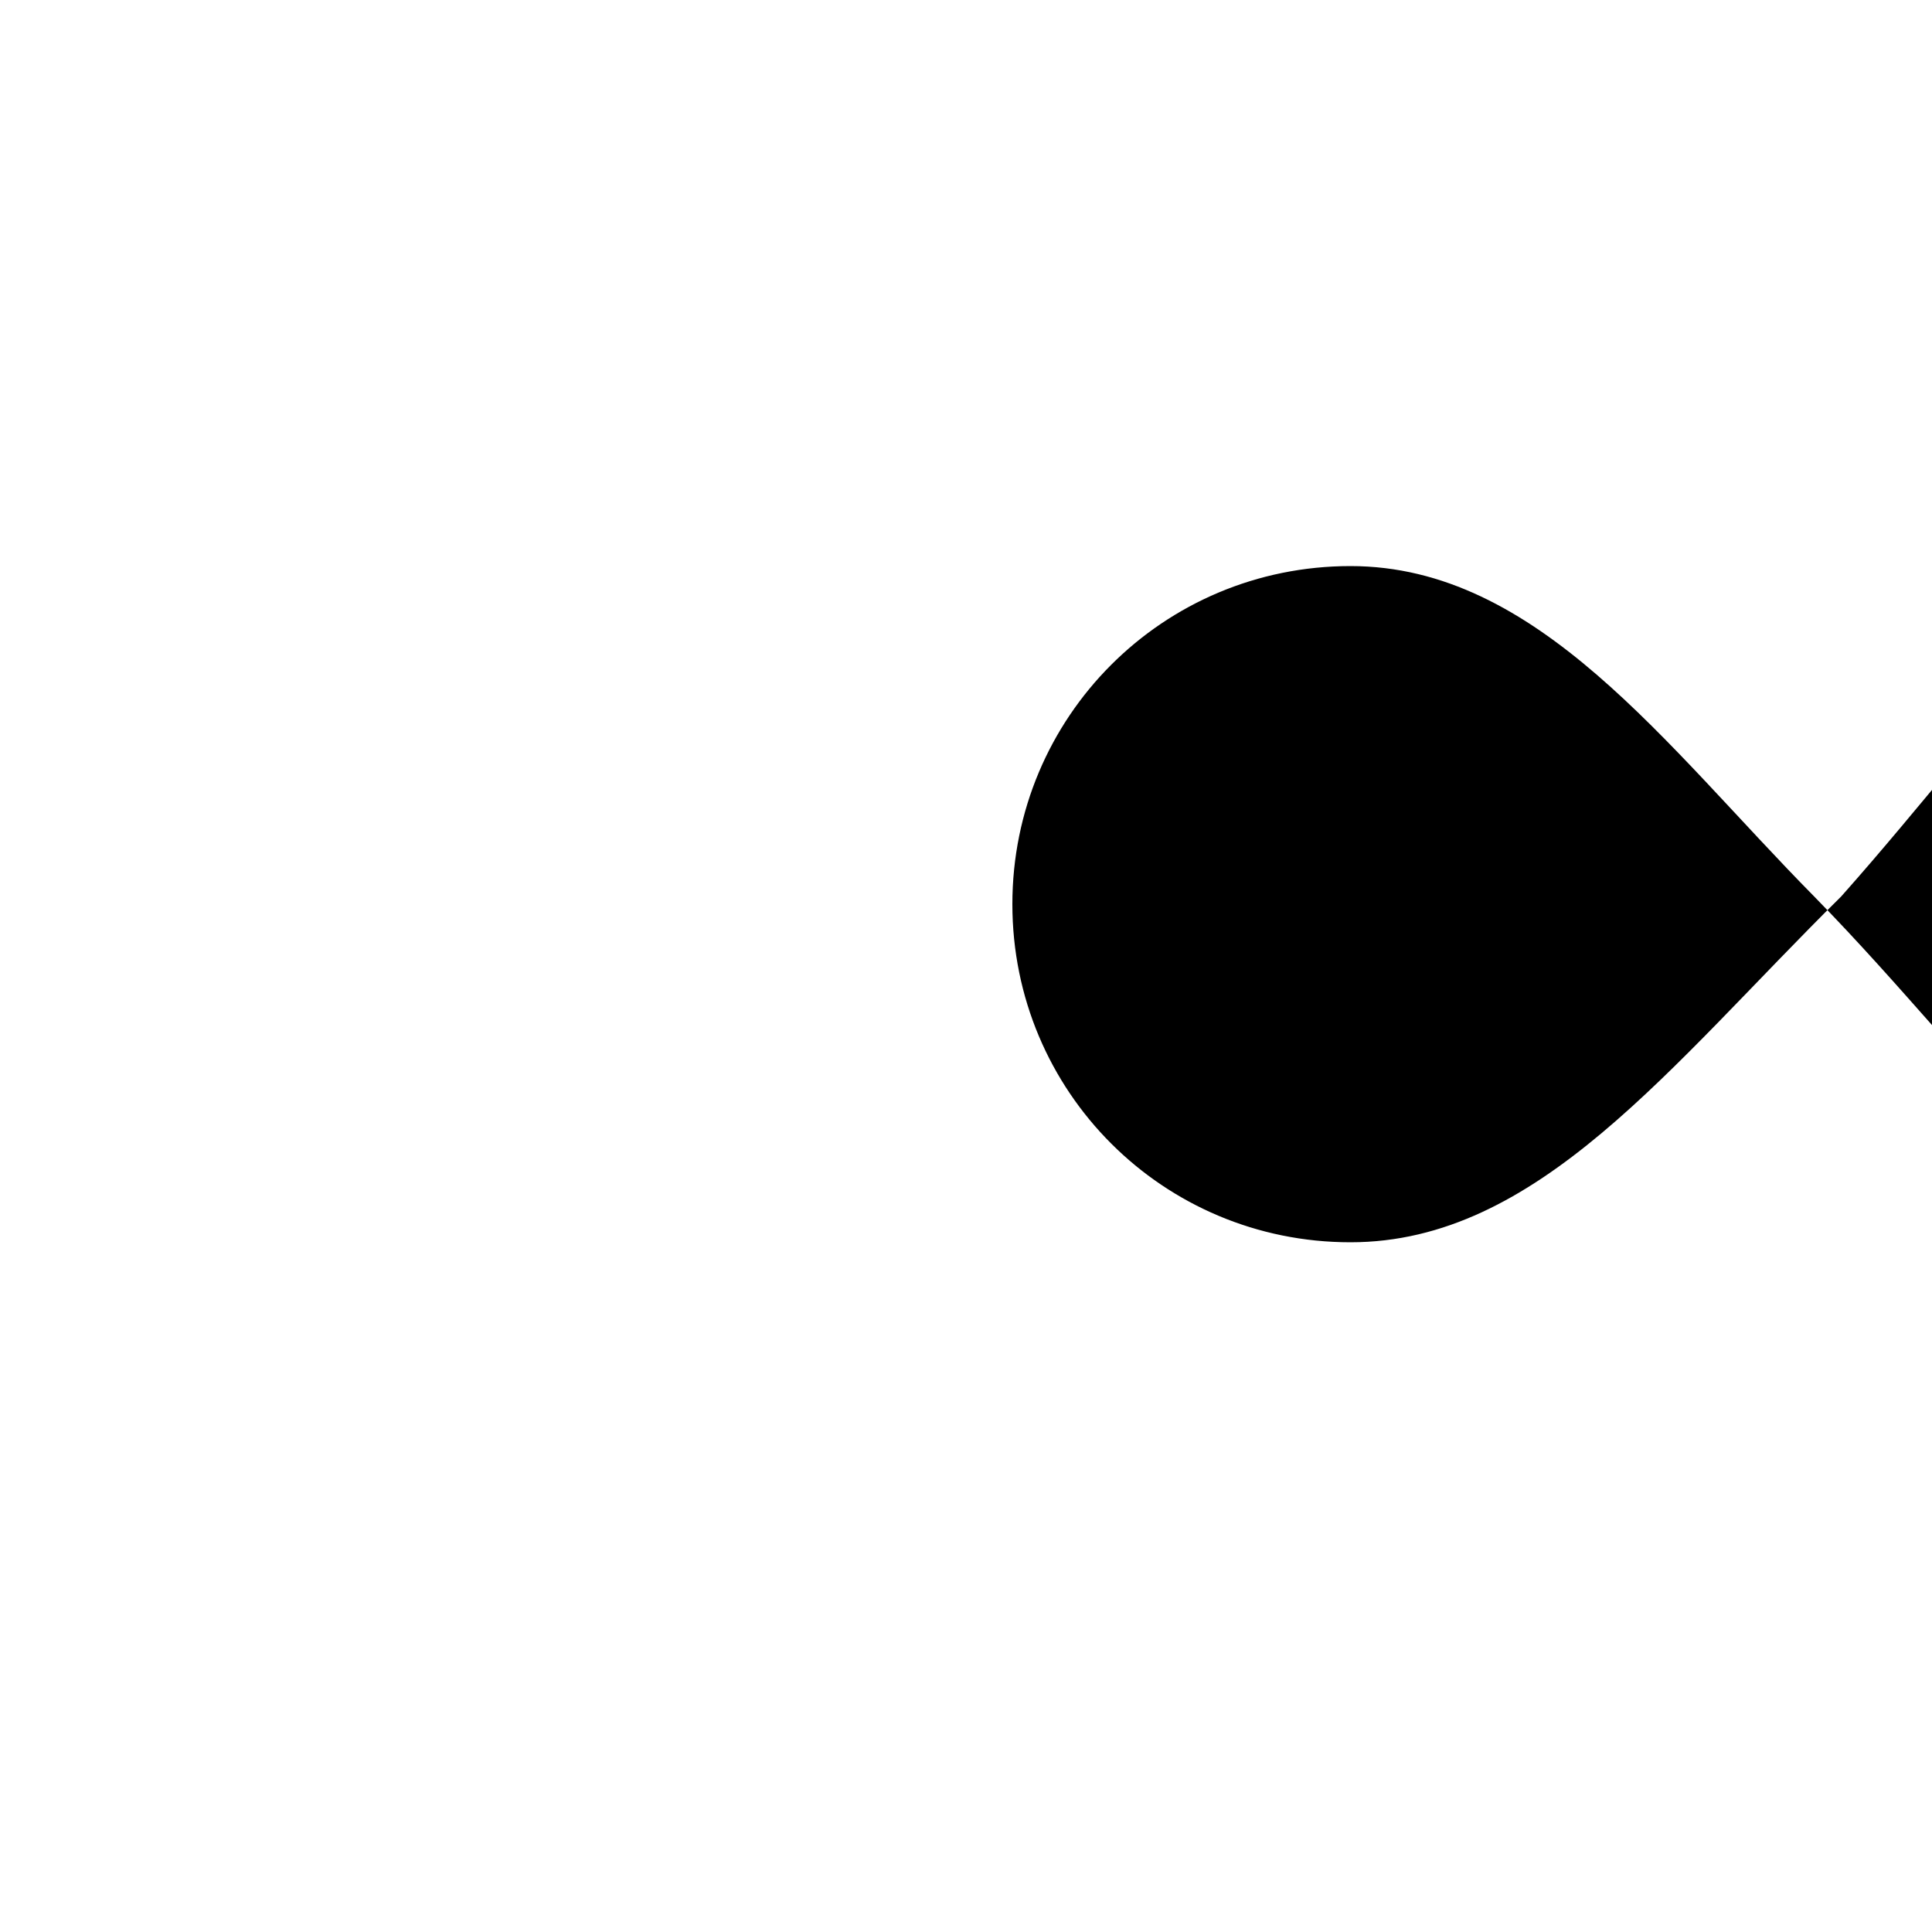
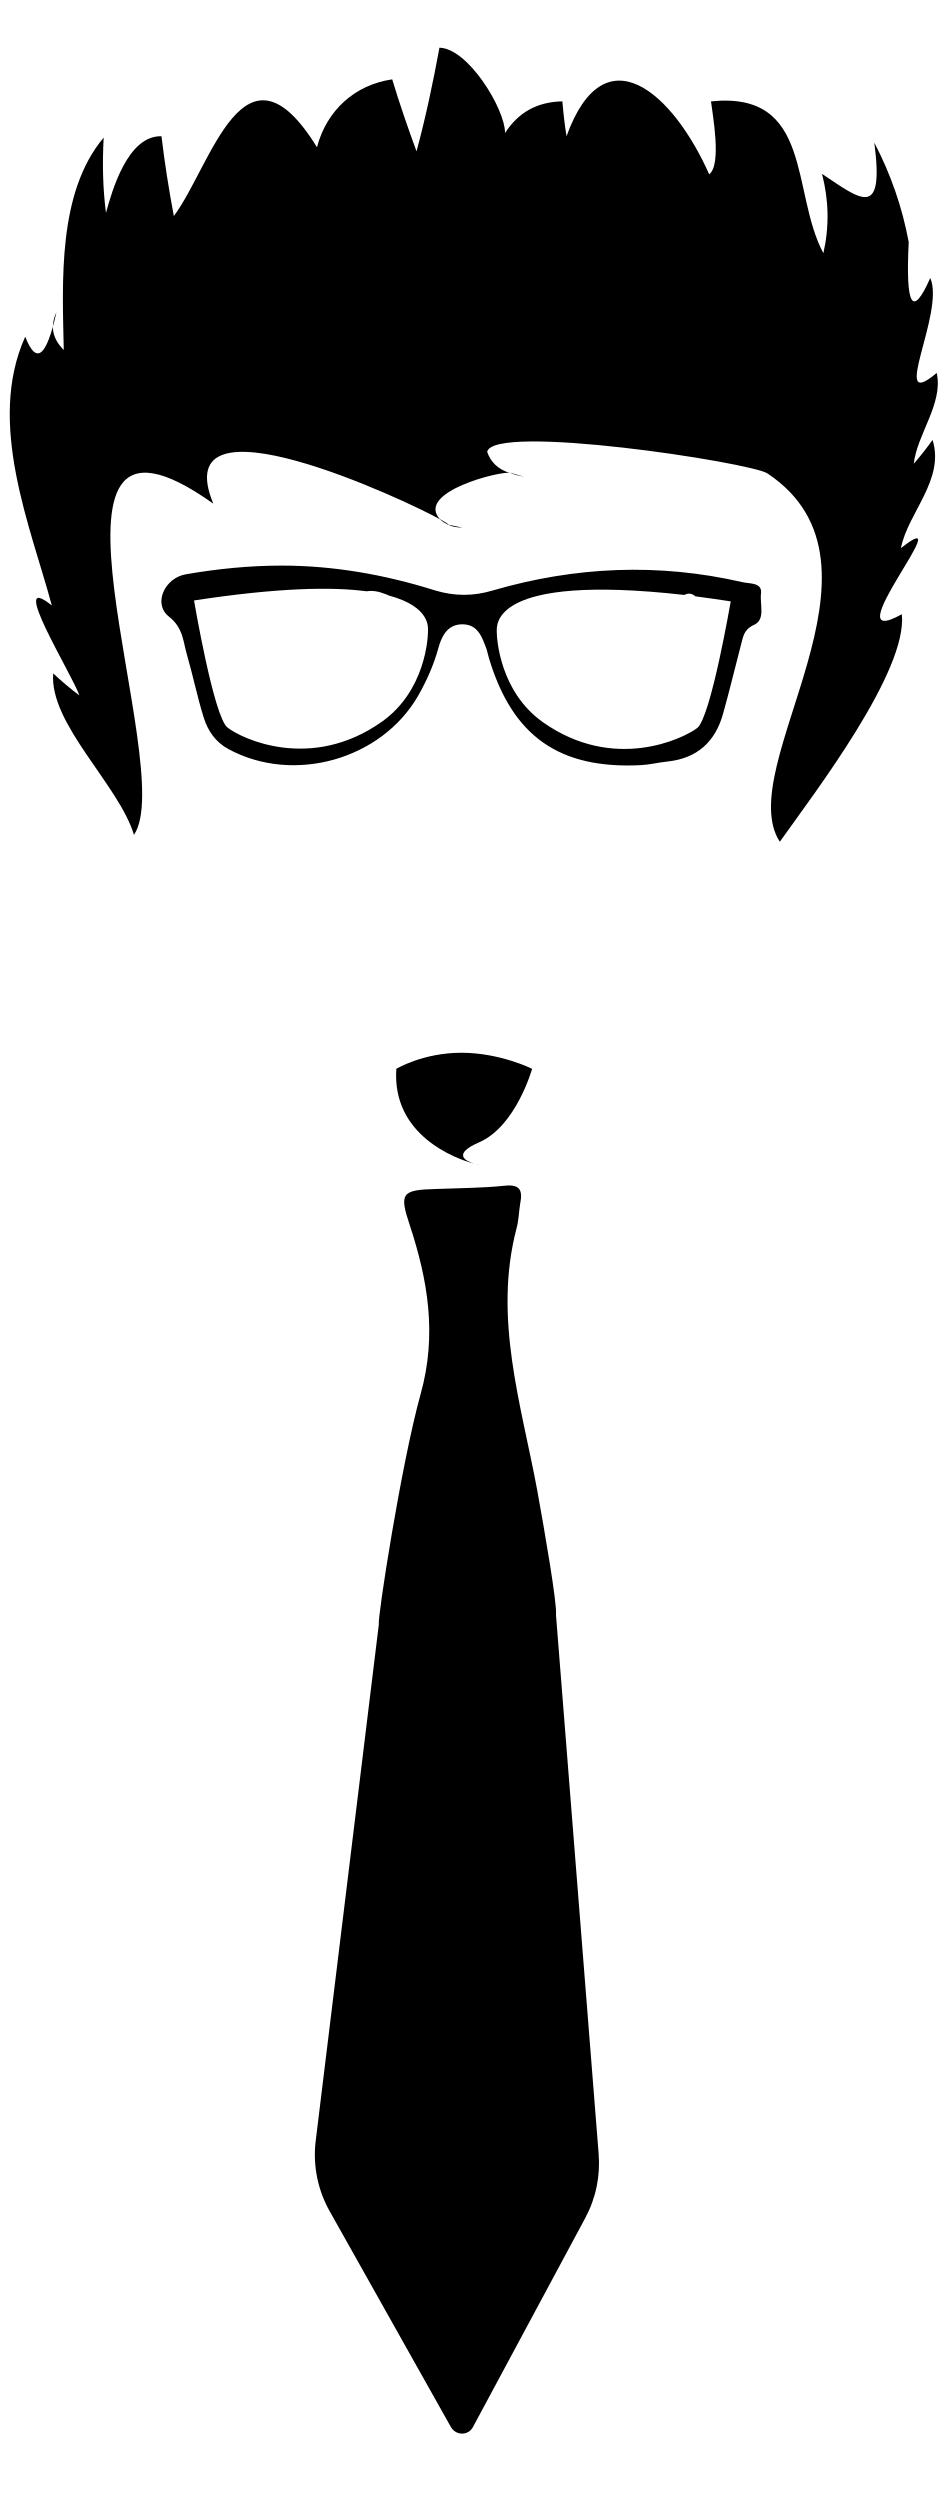
- <svg xmlns="http://www.w3.org/2000/svg" version="1.1" id="Layer_1" x="0px" y="0px" viewBox="0 0 100 100" xml:space="preserve">
+ <svg xmlns="http://www.w3.org/2000/svg" version="1.1" id="Layer_1" x="0px" y="0px" viewBox="0 0 205 545" style="enable-background:new 0 0 205 545;" xml:space="preserve">
  <style type="text/css">
- 	.st0{fill:#000;}
</style>
  <g>
-     <path class="st0" d="M93.9,46.4c9.3,9.5,13.8,17.9,23.5,17.9s17.5-7.8,17.5-17.5s-7.8-17.6-17.5-17.5c-9.7,0.1-13.3,7.2-22.1,17.1 c-8.9,8.8-15.7,17.9-25.4,17.9s-17.5-7.8-17.5-17.5s7.8-17.5,17.5-17.5S86.2,38.6,93.9,46.4z" />
+     <path class="st0" d="M104.5,249c8-3.5,11.5-16,11.5-16s-7-3.5-15.4-3.5S86.4,233,86.4,233c-1,14.5,12.9,19.6,17,20.7   C101.5,253.1,98.5,251.6,104.5,249z" />
+     <path class="st0" d="M103.4,253.7c0.6,0.2,1.1,0.3,1.1,0.3S104.1,253.9,103.4,253.7z" />
+     <path class="st0" d="M97.7,114.4c0.8,0.4,1.8,0.6,3.1,0.6C100.9,115,99.6,114.8,97.7,114.4z" />
+     <path class="st0" d="M111.1,103c0.8,0.4,1.8,0.7,3.1,0.9C114.2,103.9,113,103.6,111.1,103z" />
+     <path class="st0" d="M97.7,114.4c0.4,0.1-0.3-0.4-1.9-1.3C96.3,113.6,96.9,114,97.7,114.4z" />
+     <path class="st0" d="M165.9,129.4c0.3-2.5-2.5-2.1-4.1-2.5c-18.3-4.2-36.4-3.4-54.3,1.8c-4.3,1.3-8.4,1.3-12.7,0   c-10.8-3.4-22-5.4-33.4-5.4c-7,0-14,0.7-20.9,1.9c-4.6,0.8-7.2,6.4-3.7,9.2c3.2,2.5,3.1,5.5,4,8.5c1.3,4.5,2.2,9,3.6,13.5   c0.9,2.9,2.6,5.4,5.4,6.9c14.2,7.7,33.4,2.3,41.4-11.7c1.8-3.2,3.3-6.5,4.3-10.1c0.7-2.6,1.9-5.3,5.1-5.4c3.6-0.1,4.5,2.8,5.5,5.5   c0.2,0.6,0.3,1.3,0.5,1.9c5.1,17,15.3,24.2,33.1,23.3c2-0.1,3.9-0.6,5.9-0.8c6.4-0.7,10.3-4.3,12-10.3c1.4-5,2.6-10,3.9-15   c0.5-1.7,0.5-3.3,2.7-4.4C167,135.2,165.6,131.8,165.9,129.4z M93.3,137.7c0,1.4-0.6,12.9-10,19.6c-15.5,11-30.7,3.7-33.7,1.3   c-3-2.3-7.3-27.7-7.3-27.7c18.3-2.8,30.1-3,37.6-2c1.3-0.2,2.6,0,4.1,0.6c0.3,0.1,0.5,0.2,0.7,0.3C94,132.3,93.3,136.9,93.3,137.7z    M152,158.7c-3,2.3-18.2,9.7-33.7-1.3c-9.4-6.7-10-18.3-10-19.6s-1.7-12.9,40.9-8.1c0.9-0.5,1.7-0.3,2.4,0.3c2.4,0.3,5,0.7,7.7,1.1   C159.3,131,155,156.3,152,158.7z" />
+     <path class="st0" d="M203.3,95.9c-1.3,1.8-2.6,3.5-4.1,5.2c0.7-6.4,6.5-13.2,5-19.8c-10.6,9,1.9-13.2-1.4-20.7   c-3.9,8.8-5.4,6.2-4.7-7.8c-1.4-7.6-3.9-14.8-7.5-21.7c2.2,16.8-2.9,12.5-11.4,6.8c1.5,5.8,1.6,11.5,0.3,17.3   c-7.1-13.2-2.2-35.4-24.5-33.1c0.3,2.7,2.4,13.8-0.4,15.9c-7.8-17.6-22.8-31.3-31.1-8.3c-0.4-2.5-0.7-5.1-0.9-7.6   c-5.5,0.1-9.6,2.4-12.5,6.9c0-5.3-8.1-18.5-14.3-18.6c-1.4,7.6-3,15.2-5,22.6c-1.9-5.2-3.7-10.4-5.3-15.7   c-8.2,1.2-14.3,6.8-16.4,14.8c-15.9-25.8-23,4-31.2,15c-1.1-5.8-2-11.6-2.7-17.4c-7.4-0.2-10.8,12-12.1,16.7   C22.4,41,22.3,35.5,22.6,30c-10.1,12-9,31.5-8.7,46.3c-2.5-2.5-3-5.2-1.6-8.2c-2.2,9.8-4.4,11.5-6.8,5.3   C-3,92.2,6.7,114.9,11.3,132c-9.9-8,4.6,15.3,6,19.6c-2-1.5-3.9-3.1-5.7-4.8c-0.9,11,14.4,24.4,17.6,35.2   c10-14.5-27.2-103.9,17.3-72.2c-10.5-25.4,42.3-0.6,49.4,3.4c-5.4-6,13.5-10.6,15.2-10.1c-2.5-0.8-4.1-2.3-4.9-4.6   c1.3-6.3,57.4,2.3,61.1,4.7c30.1,20.1-7.9,64,2.7,80.3c7.6-10.7,27.9-37.2,26.6-49.6c-15.6,8.7,13.4-25.2-0.2-14.4   C197.9,111.8,206,104.6,203.3,95.9z" />
+     <path class="st0" d="M121.2,352c0.3-2.2-2.5-18.4-4.1-27.2c-3.5-18.8-9.6-37.5-4.5-57c0.5-1.8,0.5-3.6,0.8-5.4   c0.6-3-0.1-4.3-3.5-3.9C105,259,100,259,95,259.2c-7.4,0.2-8,0.9-5.7,7.8c4,12.1,6,24,2.4,36.9c-4.3,15.5-9.5,49.4-9.1,50.1   L68.8,466.9c-0.6,5.3,0.5,10.6,3.1,15.2l26.4,47c1.1,1.9,3.8,1.9,4.8,0l24.5-45.6c2.3-4.3,3.3-9.1,2.9-14L121.2,352z" />
  </g>
</svg>
